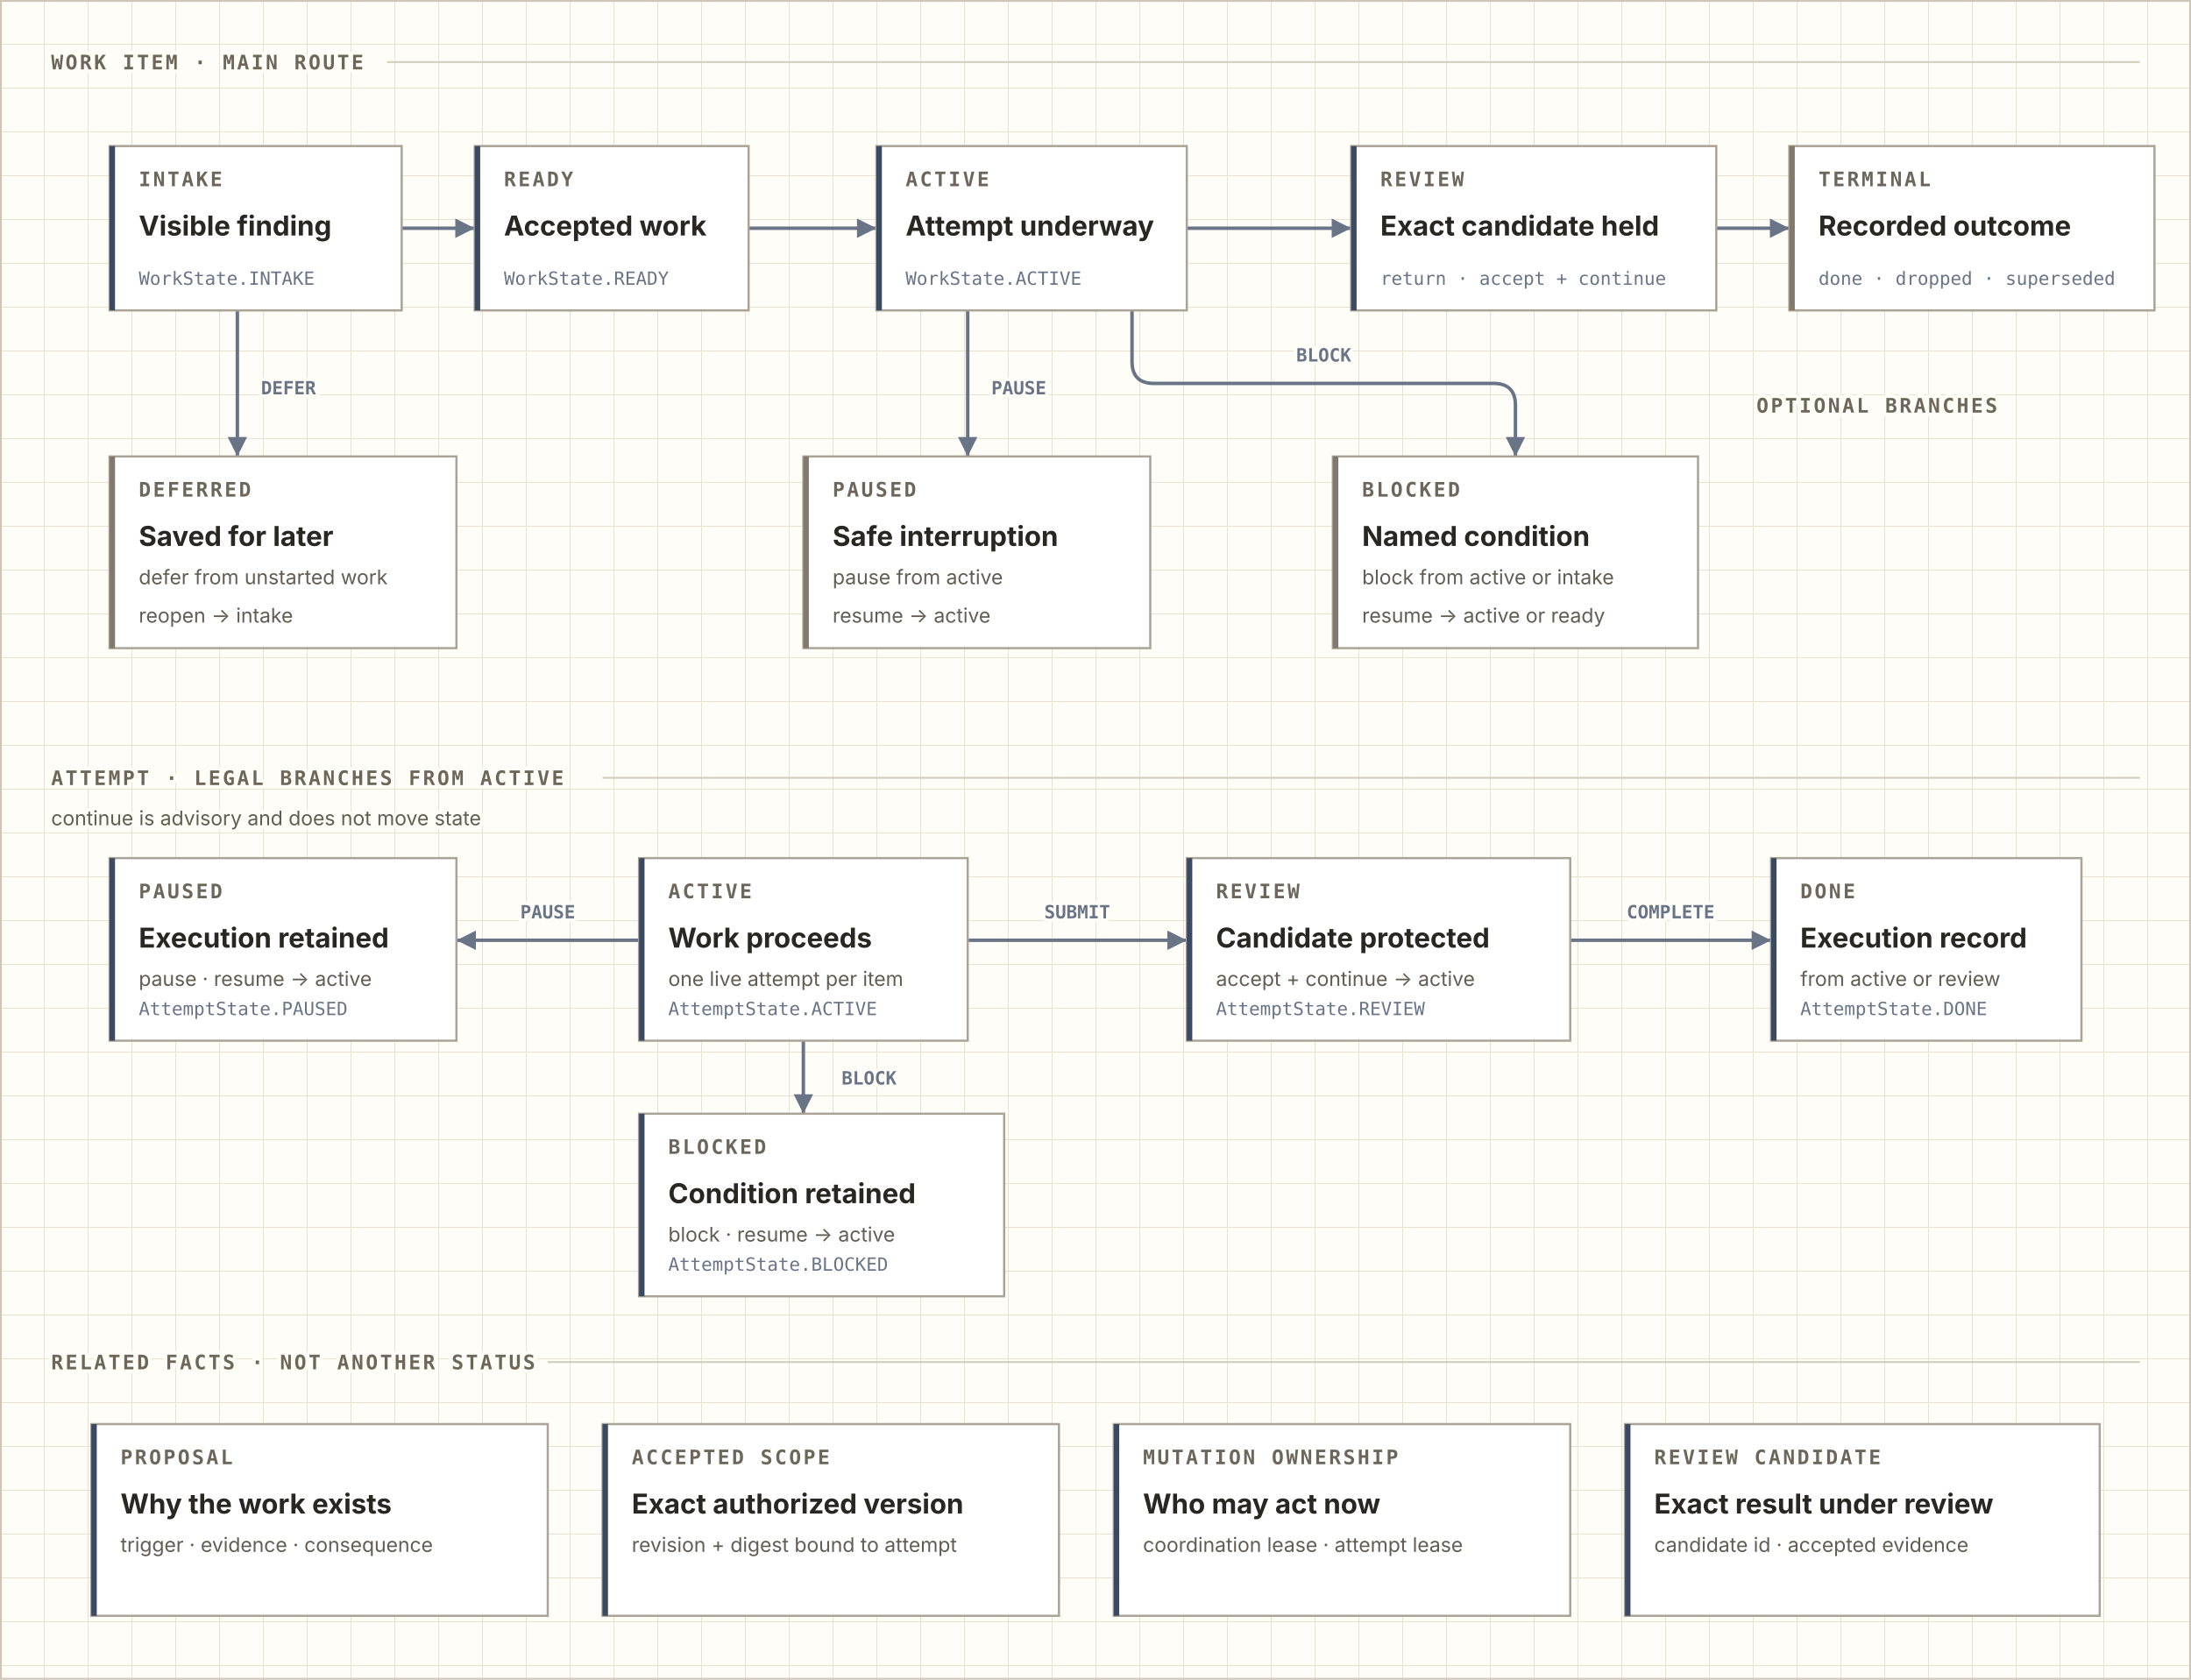
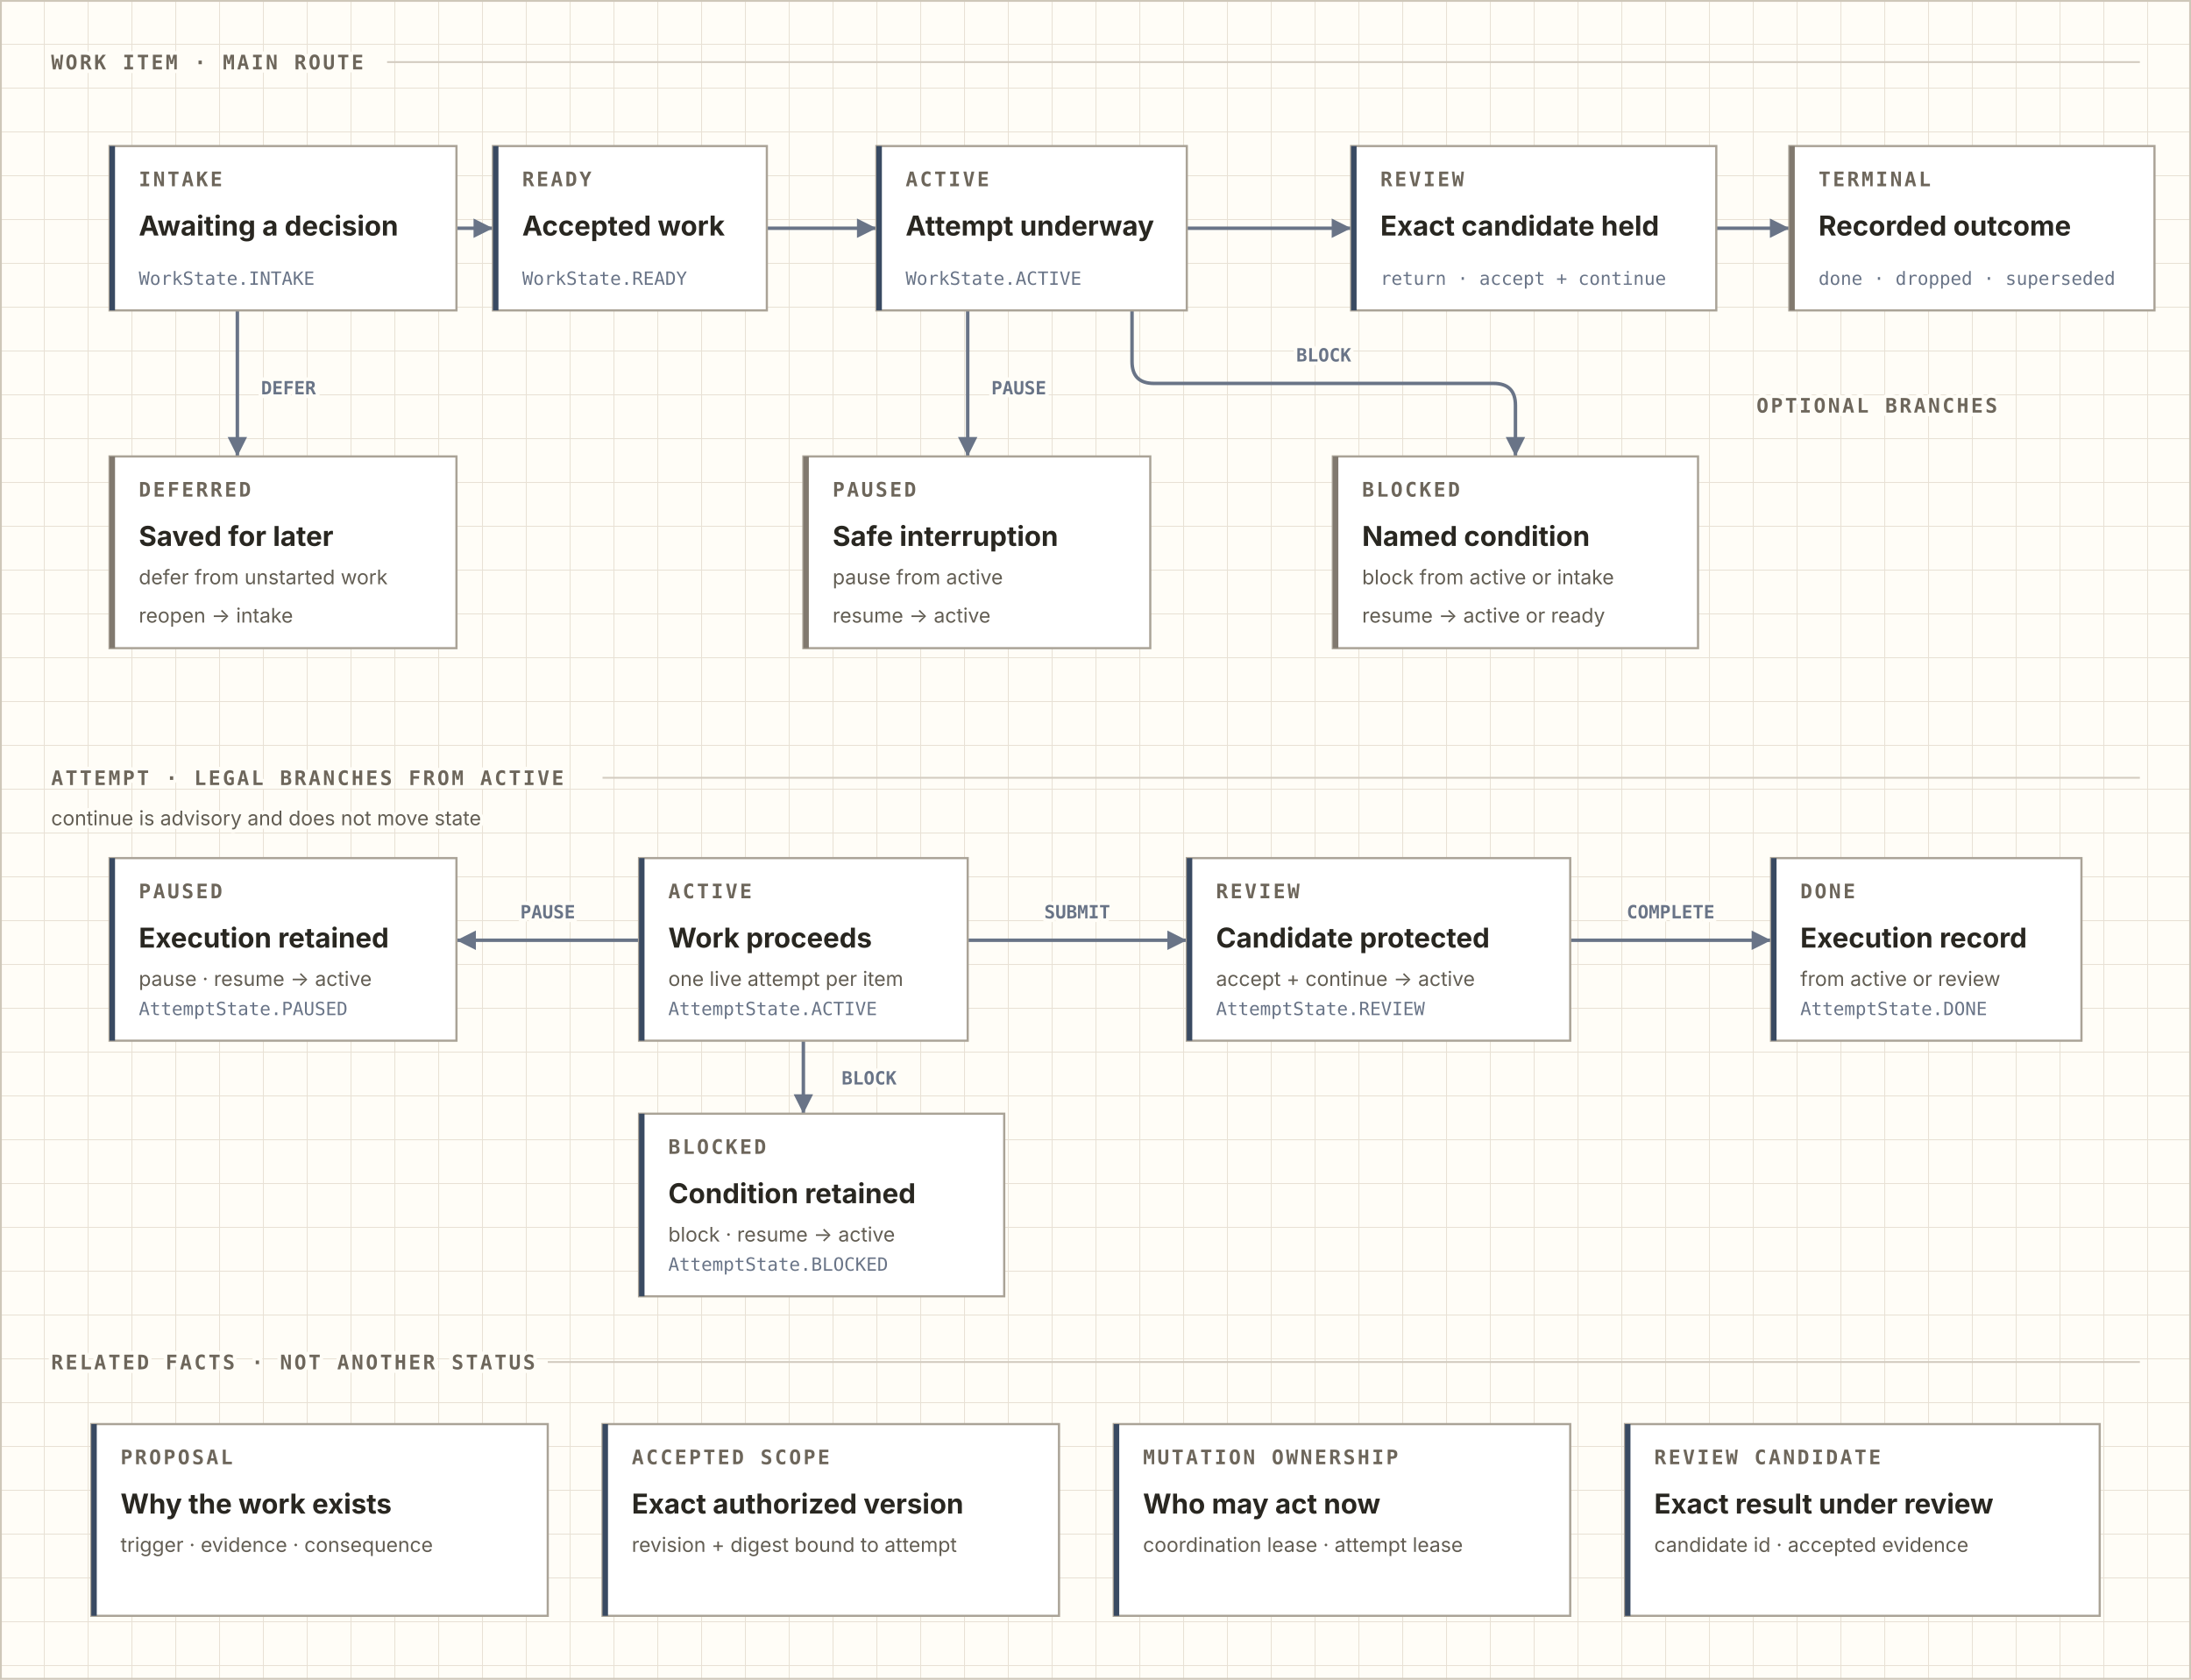
<svg xmlns="http://www.w3.org/2000/svg" role="img" aria-labelledby="title description" viewBox="0 0 1200 920">
  <defs>
    <pattern id="grid" width="24" height="24" patternUnits="userSpaceOnUse">
      <path d="M24 0H0V24" fill="none" stroke="#e8e1d5" stroke-width="1" />
    </pattern>
    <marker id="arrow" viewBox="0 0 10 10" refX="9" refY="5" markerWidth="7" markerHeight="7" orient="auto">
      <path d="M1 1L9 5L1 9Z" fill="#697487" />
    </marker>
    <style>
      text { font-family: ui-sans-serif, system-ui, -apple-system, BlinkMacSystemFont, "Segoe UI", sans-serif; fill: #292721; }
      .section-label, .box-label, .box-meta, .connector-label, .note-meta { font-family: ui-monospace, SFMono-Regular, Menlo, monospace; }
      .section-label, .box-label { font-size: 11px; font-weight: 700; letter-spacing: 0.11em; fill: #6d665b; }
      .section-subtitle { font-size: 11px; fill: #625d53; }
      .guide { stroke: #d3ccc0; stroke-width: 1; }
      .connector { fill: none; stroke: #697487; stroke-width: 1.9; stroke-linecap: round; }
      .connector-label { font-size: 10px; font-weight: 700; fill: #697487; }
      .box { fill: #fff; stroke: #aaa397; stroke-width: 1.2; }
      .box-title { font-size: 15px; font-weight: 700; }
      .box-body { font-size: 11px; fill: #625d53; }
      .box-meta { font-size: 10px; fill: #697487; }
      .note { fill: #625d53; }
      .note-meta { font-weight: 700; letter-spacing: 0.08em; fill: #6d665b; }
      .canvas-text { paint-order: stroke fill; stroke: #fffdf7; stroke-width: 4px; stroke-linejoin: round; }
    </style>
  </defs>
  <rect width="1200" height="920" fill="#fffdf7" />
  <rect width="1200" height="920" fill="url(#grid)" />
  <rect x="0.5" y="0.5" width="1199" height="919" fill="none" stroke="#cec7b9" />
  <line x1="212" y1="34" x2="1172" y2="34" class="guide" />
  <line x1="330" y1="426" x2="1172" y2="426" class="guide" />
  <line x1="300" y1="746" x2="1172" y2="746" class="guide" />
-   <path d="M220 125L260 125" class="connector" marker-end="url(#arrow)" />
-   <path d="M410 125L480 125" class="connector" marker-end="url(#arrow)" />
+   <path d="M250 125L270 125" class="connector" marker-end="url(#arrow)" />
+   <path d="M420 125L480 125" class="connector" marker-end="url(#arrow)" />
  <path d="M650 125L740 125" class="connector" marker-end="url(#arrow)" />
  <path d="M940 125L980 125" class="connector" marker-end="url(#arrow)" />
  <path d="M130 170L130 250" class="connector" marker-end="url(#arrow)" />
  <path d="M530 170L530 250" class="connector" marker-end="url(#arrow)" />
  <path d="M620 170L620 198Q620 210 632 210L818 210Q830 210 830 222L830 250" class="connector" marker-end="url(#arrow)" />
  <path d="M350 515L250 515" class="connector" marker-end="url(#arrow)" />
  <path d="M440 570L440 610" class="connector" marker-end="url(#arrow)" />
  <path d="M530 515L650 515" class="connector" marker-end="url(#arrow)" />
  <path d="M860 515L970 515" class="connector" marker-end="url(#arrow)" />
-   <rect x="60" y="80" width="160" height="90" class="box" />
+   <rect x="60" y="80" width="190" height="90" class="box" />
  <rect x="60" y="80" width="3" height="90" fill="#394a62" />
-   <rect x="260" y="80" width="150" height="90" class="box" />
-   <rect x="260" y="80" width="3" height="90" fill="#394a62" />
+   <rect x="270" y="80" width="150" height="90" class="box" />
+   <rect x="270" y="80" width="3" height="90" fill="#394a62" />
  <rect x="480" y="80" width="170" height="90" class="box" />
  <rect x="480" y="80" width="3" height="90" fill="#394a62" />
  <rect x="740" y="80" width="200" height="90" class="box" />
  <rect x="740" y="80" width="3" height="90" fill="#394a62" />
  <rect x="980" y="80" width="200" height="90" class="box" />
  <rect x="980" y="80" width="3" height="90" fill="#81796f" />
  <rect x="60" y="250" width="190" height="105" class="box" />
  <rect x="60" y="250" width="3" height="105" fill="#81796f" />
  <rect x="440" y="250" width="190" height="105" class="box" />
  <rect x="440" y="250" width="3" height="105" fill="#81796f" />
  <rect x="730" y="250" width="200" height="105" class="box" />
  <rect x="730" y="250" width="3" height="105" fill="#81796f" />
  <rect x="60" y="470" width="190" height="100" class="box" />
  <rect x="60" y="470" width="3" height="100" fill="#394a62" />
  <rect x="350" y="470" width="180" height="100" class="box" />
  <rect x="350" y="470" width="3" height="100" fill="#394a62" />
  <rect x="650" y="470" width="210" height="100" class="box" />
  <rect x="650" y="470" width="3" height="100" fill="#394a62" />
  <rect x="970" y="470" width="170" height="100" class="box" />
  <rect x="970" y="470" width="3" height="100" fill="#394a62" />
  <rect x="350" y="610" width="200" height="100" class="box" />
  <rect x="350" y="610" width="3" height="100" fill="#394a62" />
  <rect x="50" y="780" width="250" height="105" class="box" />
  <rect x="50" y="780" width="3" height="105" fill="#394a62" />
  <rect x="330" y="780" width="250" height="105" class="box" />
  <rect x="330" y="780" width="3" height="105" fill="#394a62" />
  <rect x="610" y="780" width="250" height="105" class="box" />
  <rect x="610" y="780" width="3" height="105" fill="#394a62" />
  <rect x="890" y="780" width="260" height="105" class="box" />
  <rect x="890" y="780" width="3" height="105" fill="#394a62" />
  <text x="28" y="38" class="section-label canvas-text">WORK ITEM · MAIN ROUTE</text>
  <text x="962" y="226" class="section-label canvas-text">OPTIONAL BRANCHES</text>
  <text x="28" y="430" class="section-label canvas-text">ATTEMPT · LEGAL BRANCHES FROM ACTIVE</text>
  <text x="28" y="452" class="section-subtitle canvas-text">continue is advisory and does not move state</text>
  <text x="28" y="750" class="section-label canvas-text">RELATED FACTS · NOT ANOTHER STATUS</text>
  <text x="158" y="216" text-anchor="middle" class="connector-label canvas-text">DEFER</text>
  <text x="558" y="216" text-anchor="middle" class="connector-label canvas-text">PAUSE</text>
  <text x="725" y="198" text-anchor="middle" class="connector-label canvas-text">BLOCK</text>
  <text x="300" y="503" text-anchor="middle" class="connector-label canvas-text">PAUSE</text>
  <text x="476" y="594" text-anchor="middle" class="connector-label canvas-text">BLOCK</text>
  <text x="590" y="503" text-anchor="middle" class="connector-label canvas-text">SUBMIT</text>
  <text x="915" y="503" text-anchor="middle" class="connector-label canvas-text">COMPLETE</text>
  <text x="76" y="102" class="box-label">INTAKE</text>
-   <text x="76" y="129" class="box-title">Visible finding</text>
+   <text x="76" y="129" class="box-title">Awaiting a decision</text>
  <text x="76" y="156" class="box-meta">WorkState.INTAKE</text>
-   <text x="276" y="102" class="box-label">READY</text>
-   <text x="276" y="129" class="box-title">Accepted work</text>
-   <text x="276" y="156" class="box-meta">WorkState.READY</text>
+   <text x="286" y="102" class="box-label">READY</text>
+   <text x="286" y="129" class="box-title">Accepted work</text>
+   <text x="286" y="156" class="box-meta">WorkState.READY</text>
  <text x="496" y="102" class="box-label">ACTIVE</text>
  <text x="496" y="129" class="box-title">Attempt underway</text>
  <text x="496" y="156" class="box-meta">WorkState.ACTIVE</text>
  <text x="756" y="102" class="box-label">REVIEW</text>
  <text x="756" y="129" class="box-title">Exact candidate held</text>
  <text x="756" y="156" class="box-meta">return · accept + continue</text>
  <text x="996" y="102" class="box-label">TERMINAL</text>
  <text x="996" y="129" class="box-title">Recorded outcome</text>
  <text x="996" y="156" class="box-meta">done · dropped · superseded</text>
  <text x="76" y="272" class="box-label">DEFERRED</text>
  <text x="76" y="299" class="box-title">Saved for later</text>
  <text x="76" y="320" class="box-body">defer from unstarted work</text>
  <text x="76" y="341" class="box-body">reopen → intake</text>
  <text x="456" y="272" class="box-label">PAUSED</text>
  <text x="456" y="299" class="box-title">Safe interruption</text>
  <text x="456" y="320" class="box-body">pause from active</text>
  <text x="456" y="341" class="box-body">resume → active</text>
  <text x="746" y="272" class="box-label">BLOCKED</text>
  <text x="746" y="299" class="box-title">Named condition</text>
  <text x="746" y="320" class="box-body">block from active or intake</text>
  <text x="746" y="341" class="box-body">resume → active or ready</text>
  <text x="76" y="492" class="box-label">PAUSED</text>
  <text x="76" y="519" class="box-title">Execution retained</text>
  <text x="76" y="540" class="box-body">pause · resume → active</text>
  <text x="76" y="556" class="box-meta">AttemptState.PAUSED</text>
  <text x="366" y="492" class="box-label">ACTIVE</text>
  <text x="366" y="519" class="box-title">Work proceeds</text>
  <text x="366" y="540" class="box-body">one live attempt per item</text>
  <text x="366" y="556" class="box-meta">AttemptState.ACTIVE</text>
  <text x="666" y="492" class="box-label">REVIEW</text>
  <text x="666" y="519" class="box-title">Candidate protected</text>
  <text x="666" y="540" class="box-body">accept + continue → active</text>
  <text x="666" y="556" class="box-meta">AttemptState.REVIEW</text>
  <text x="986" y="492" class="box-label">DONE</text>
  <text x="986" y="519" class="box-title">Execution record</text>
  <text x="986" y="540" class="box-body">from active or review</text>
  <text x="986" y="556" class="box-meta">AttemptState.DONE</text>
  <text x="366" y="632" class="box-label">BLOCKED</text>
  <text x="366" y="659" class="box-title">Condition retained</text>
  <text x="366" y="680" class="box-body">block · resume → active</text>
  <text x="366" y="696" class="box-meta">AttemptState.BLOCKED</text>
  <text x="66" y="802" class="box-label">PROPOSAL</text>
  <text x="66" y="829" class="box-title">Why the work exists</text>
  <text x="66" y="850" class="box-body">trigger · evidence · consequence</text>
  <text x="346" y="802" class="box-label">ACCEPTED SCOPE</text>
  <text x="346" y="829" class="box-title">Exact authorized version</text>
  <text x="346" y="850" class="box-body">revision + digest bound to attempt</text>
  <text x="626" y="802" class="box-label">MUTATION OWNERSHIP</text>
  <text x="626" y="829" class="box-title">Who may act now</text>
  <text x="626" y="850" class="box-body">coordination lease · attempt lease</text>
  <text x="906" y="802" class="box-label">REVIEW CANDIDATE</text>
  <text x="906" y="829" class="box-title">Exact result under review</text>
  <text x="906" y="850" class="box-body">candidate id · accepted evidence</text>
</svg>
